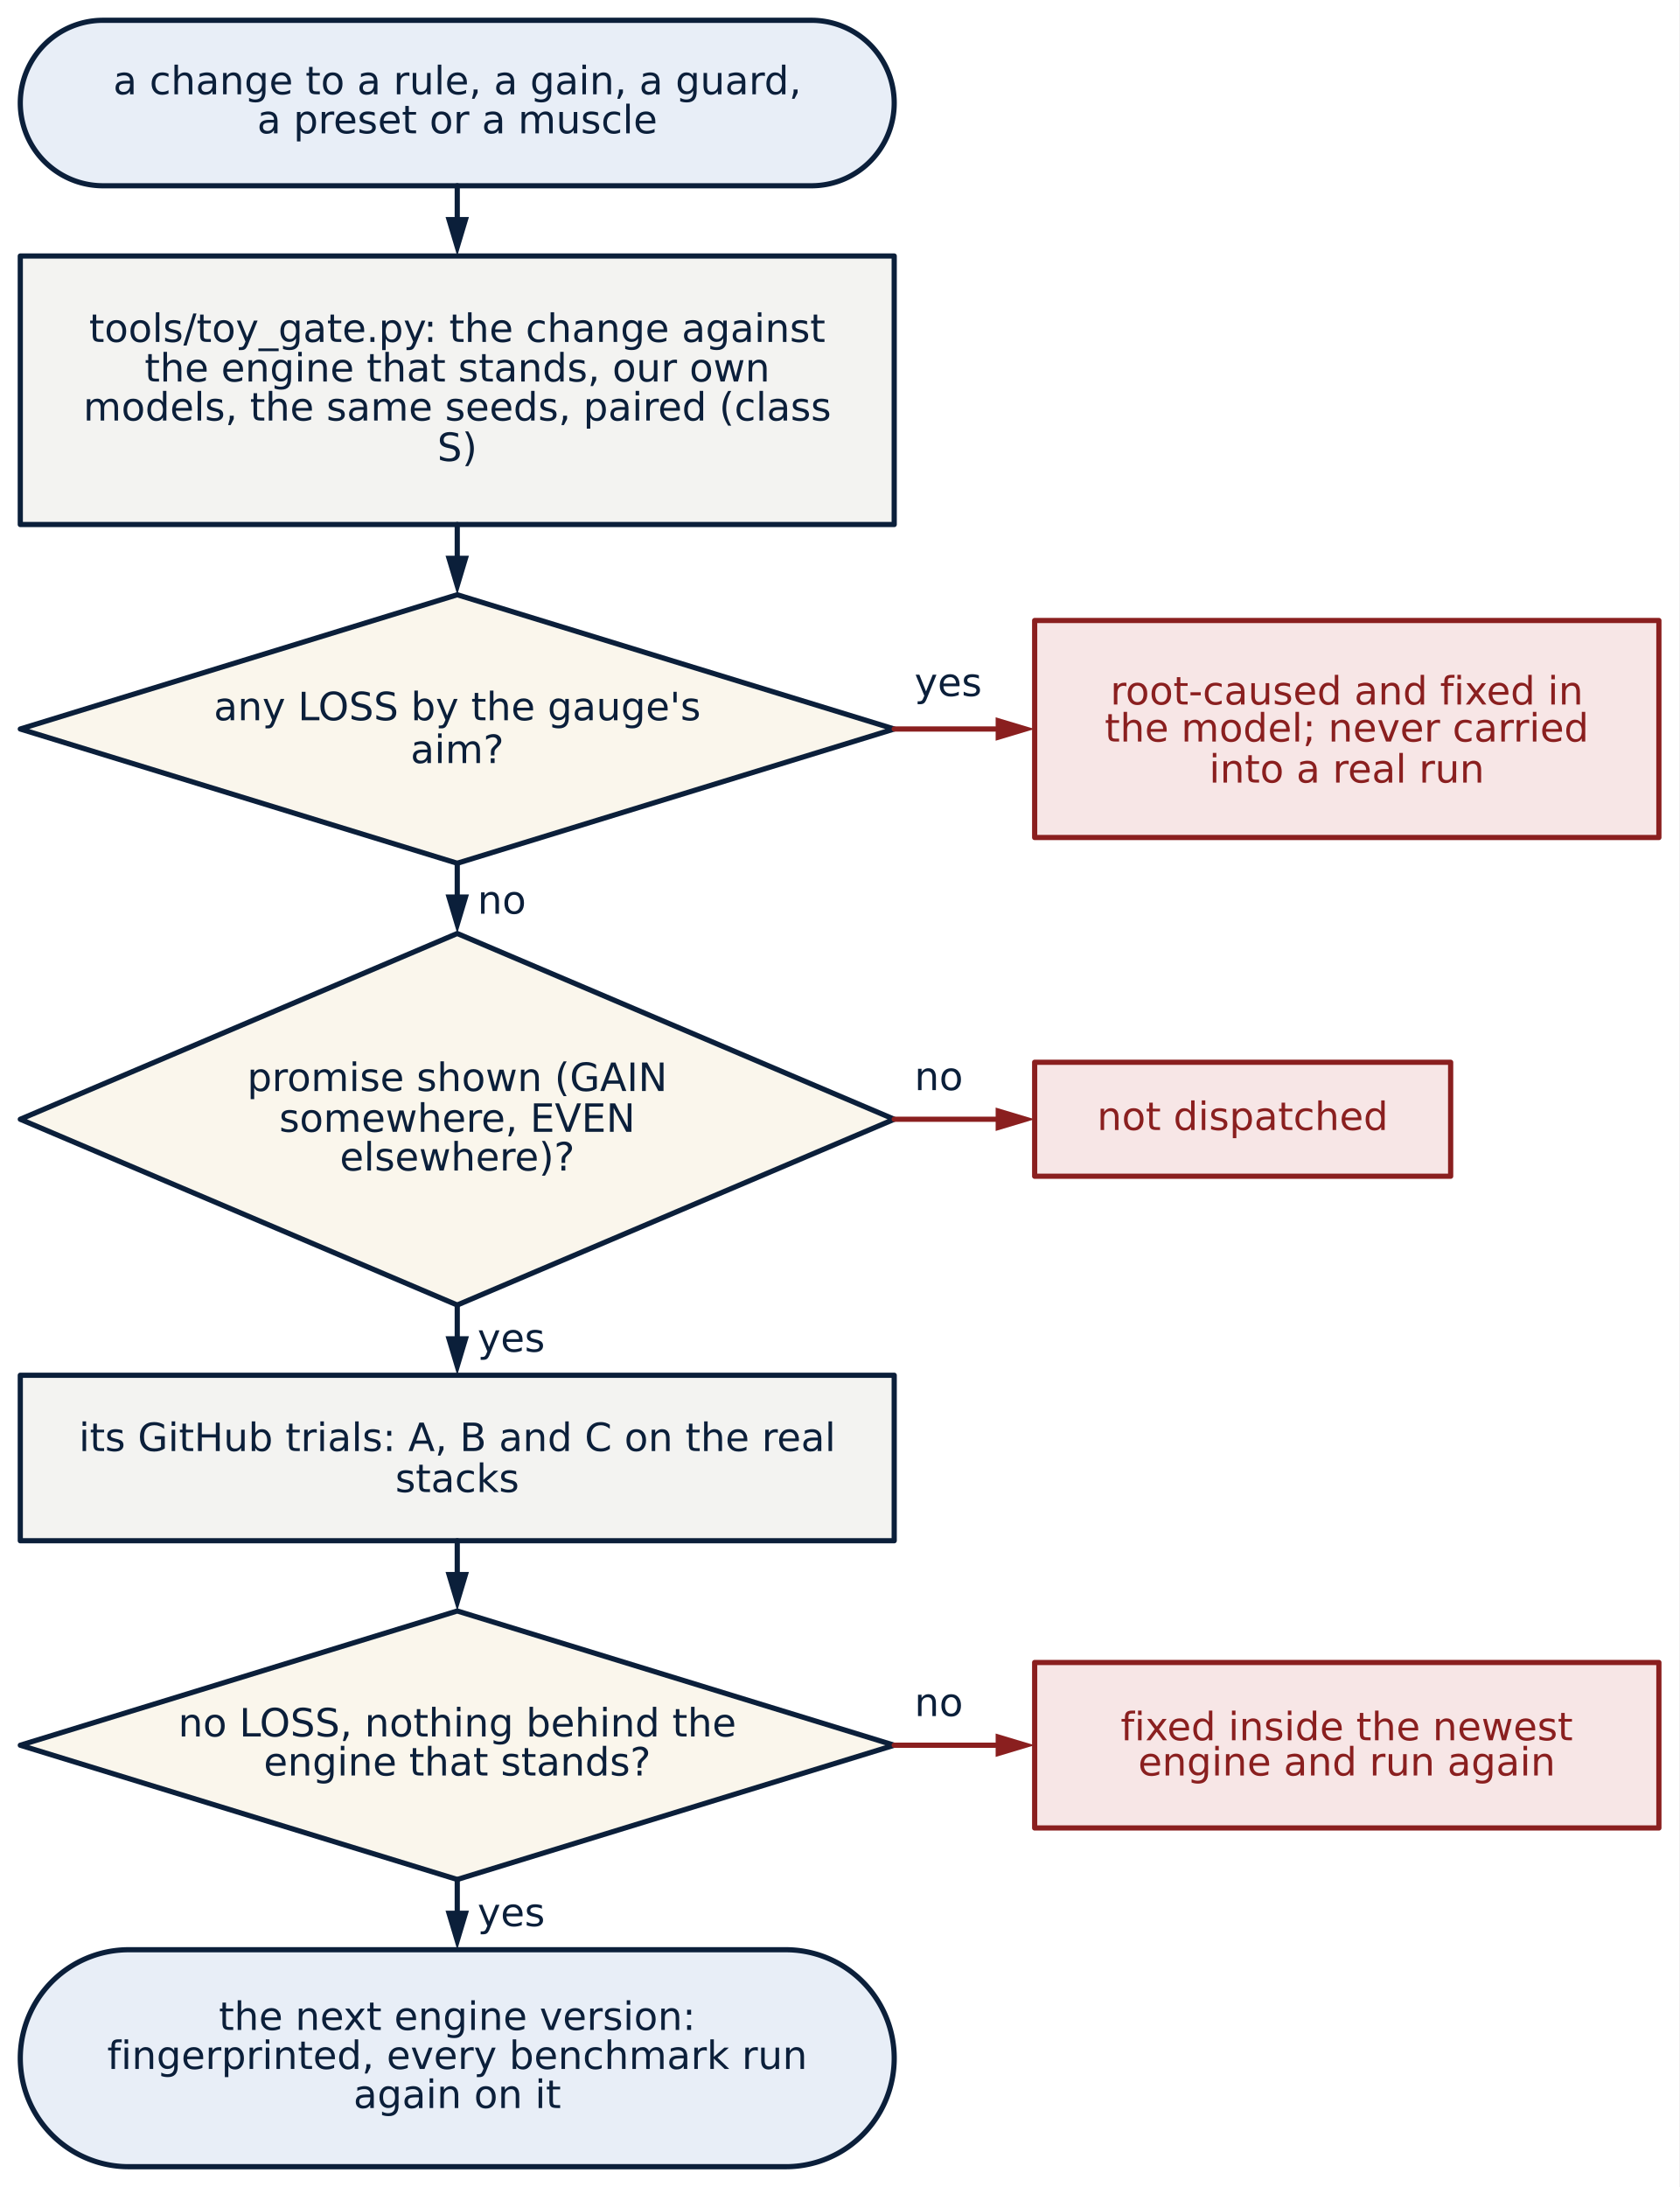
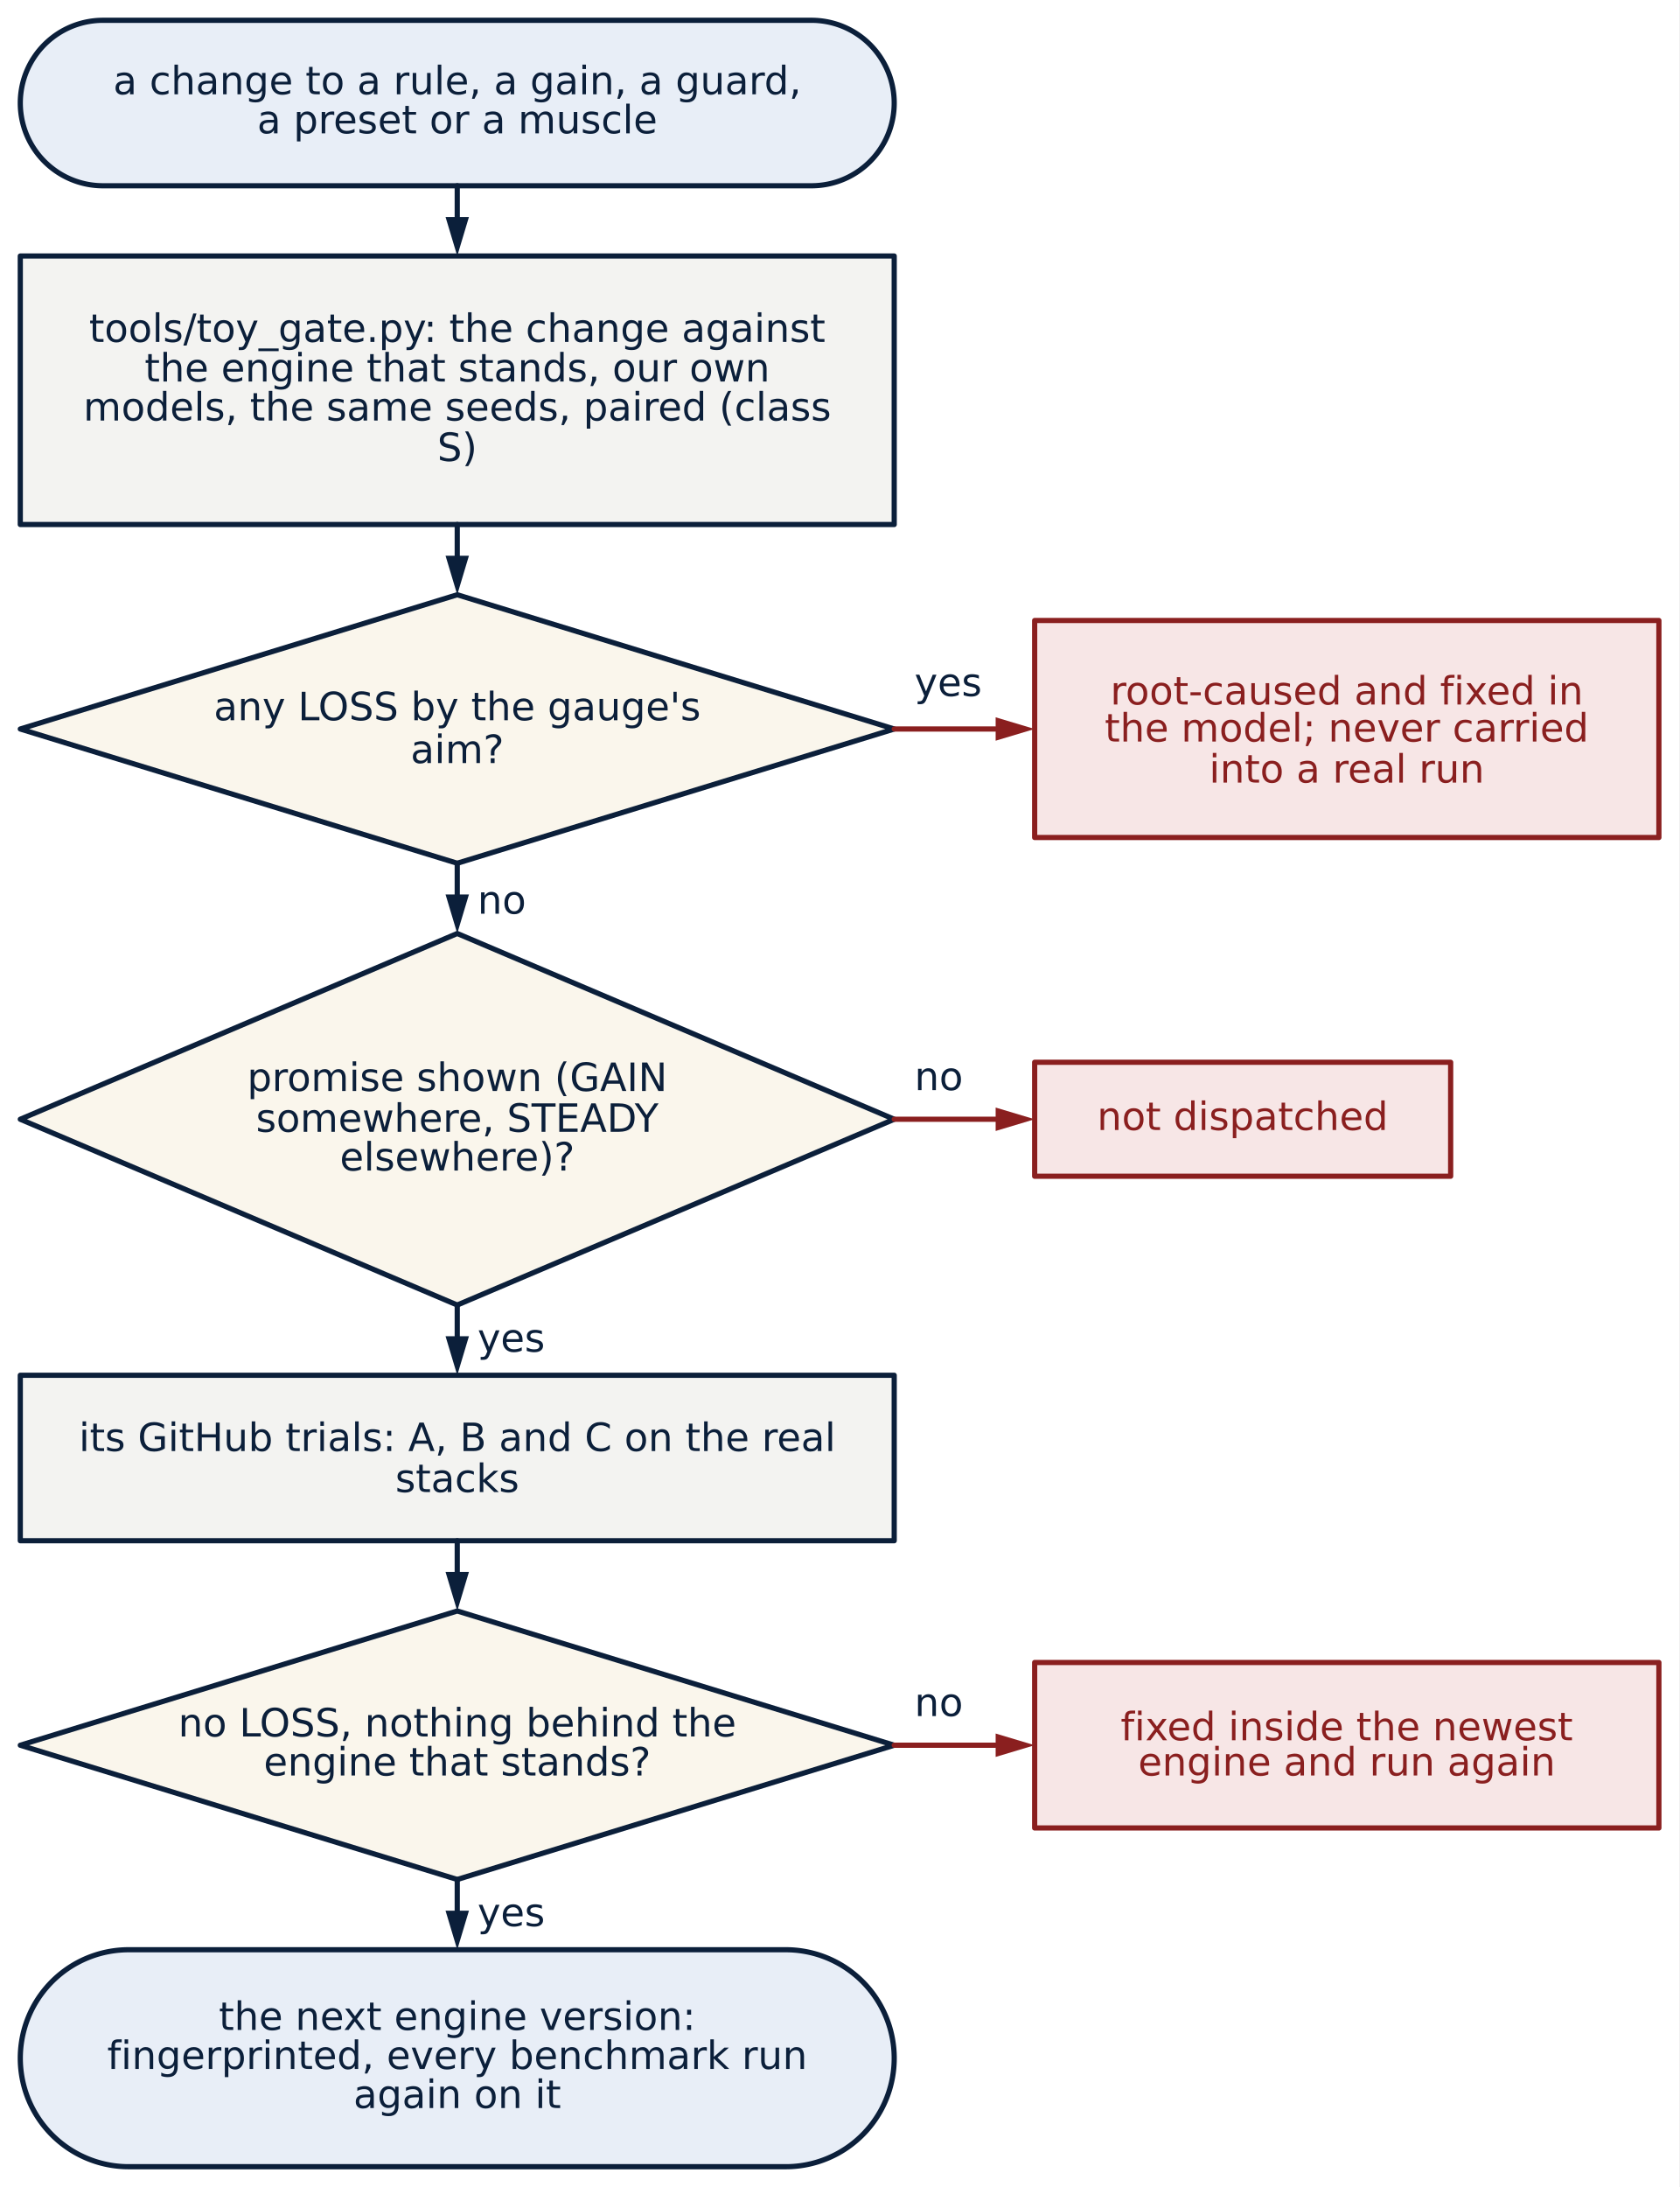
<svg xmlns="http://www.w3.org/2000/svg" width="387.36pt" height="504.36pt" viewBox="0 0 387.36 504.36" version="1.1">
  <defs>
    <style type="text/css">*{stroke-linejoin: round; stroke-linecap: butt}</style>
  </defs>
  <g id="figure_1">
    <g id="patch_1">
      <path d="M 0 504.36  L 387.36 504.36  L 387.36 0  L 0 0  z " style="fill: #ffffff" />
    </g>
    <g id="axes_1">
      <g id="patch_2">
        <path d="M 187.2 42.84  L 187.503 42.838  L 187.805 42.83  L 188.108 42.818  L 188.41 42.802  L 188.712 42.78  L 189.014 42.754  L 189.315 42.722  L 189.615 42.686  L 189.915 42.646  L 190.215 42.6  L 190.513 42.55  L 190.811 42.495  L 191.108 42.436  L 191.404 42.371  L 191.698 42.302  L 191.992 42.228  L 192.284 42.15  L 192.575 42.067  L 192.865 41.98  L 193.154 41.887  L 193.44 41.791  L 193.726 41.689  L 194.009 41.584  L 194.291 41.473  L 194.571 41.359  L 194.85 41.239  L 195.126 41.116  L 195.4 40.988  L 195.673 40.856  L 195.943 40.719  L 196.211 40.578  L 196.477 40.433  L 196.74 40.284  L 197.001 40.13  L 197.259 39.973  L 197.515 39.811  L 197.769 39.645  L 198.02 39.476  L 198.267 39.302  L 198.513 39.125  L 198.755 38.943  L 198.994 38.758  L 199.231 38.569  L 199.464 38.376  L 199.695 38.18  L 199.922 37.98  L 200.146 37.776  L 200.367 37.569  L 200.584 37.358  L 200.798 37.144  L 201.009 36.927  L 201.216 36.706  L 201.42 36.482  L 201.62 36.255  L 201.816 36.024  L 202.009 35.791  L 202.198 35.554  L 202.383 35.315  L 202.565 35.073  L 202.742 34.827  L 202.916 34.58  L 203.085 34.329  L 203.251 34.075  L 203.413 33.819  L 203.57 33.561  L 203.724 33.3  L 203.873 33.037  L 204.018 32.771  L 204.159 32.503  L 204.296 32.233  L 204.428 31.96  L 204.556 31.686  L 204.679 31.41  L 204.799 31.131  L 204.913 30.851  L 205.024 30.569  L 205.129 30.286  L 205.231 30  L 205.327 29.714  L 205.42 29.425  L 205.507 29.135  L 205.59 28.844  L 205.668 28.552  L 205.742 28.258  L 205.811 27.964  L 205.876 27.668  L 205.935 27.371  L 205.99 27.073  L 206.04 26.775  L 206.086 26.475  L 206.126 26.175  L 206.162 25.875  L 206.194 25.574  L 206.22 25.272  L 206.242 24.97  L 206.258 24.668  L 206.27 24.365  L 206.278 24.063  L 206.28 23.76  L 206.28 23.76  L 206.278 23.457  L 206.27 23.155  L 206.258 22.852  L 206.242 22.55  L 206.22 22.248  L 206.194 21.946  L 206.162 21.645  L 206.126 21.345  L 206.086 21.045  L 206.04 20.745  L 205.99 20.447  L 205.935 20.149  L 205.876 19.852  L 205.811 19.556  L 205.742 19.262  L 205.668 18.968  L 205.59 18.676  L 205.507 18.385  L 205.42 18.095  L 205.327 17.806  L 205.231 17.52  L 205.129 17.234  L 205.024 16.951  L 204.913 16.669  L 204.799 16.389  L 204.679 16.11  L 204.556 15.834  L 204.428 15.56  L 204.296 15.287  L 204.159 15.017  L 204.018 14.749  L 203.873 14.483  L 203.724 14.22  L 203.57 13.959  L 203.413 13.701  L 203.251 13.445  L 203.085 13.191  L 202.916 12.94  L 202.742 12.693  L 202.565 12.447  L 202.383 12.205  L 202.198 11.966  L 202.009 11.729  L 201.816 11.496  L 201.62 11.265  L 201.42 11.038  L 201.216 10.814  L 201.009 10.593  L 200.798 10.376  L 200.584 10.162  L 200.367 9.951  L 200.146 9.744  L 199.922 9.54  L 199.695 9.34  L 199.464 9.144  L 199.231 8.951  L 198.994 8.762  L 198.755 8.577  L 198.513 8.395  L 198.267 8.218  L 198.02 8.044  L 197.769 7.875  L 197.515 7.709  L 197.259 7.547  L 197.001 7.39  L 196.74 7.236  L 196.477 7.087  L 196.211 6.942  L 195.943 6.801  L 195.673 6.664  L 195.4 6.532  L 195.126 6.404  L 194.85 6.281  L 194.571 6.161  L 194.291 6.047  L 194.009 5.936  L 193.726 5.831  L 193.44 5.729  L 193.154 5.633  L 192.865 5.54  L 192.575 5.453  L 192.284 5.37  L 191.992 5.292  L 191.698 5.218  L 191.404 5.149  L 191.108 5.084  L 190.811 5.025  L 190.513 4.97  L 190.215 4.92  L 189.915 4.874  L 189.615 4.834  L 189.315 4.798  L 189.014 4.766  L 188.712 4.74  L 188.41 4.718  L 188.108 4.702  L 187.805 4.69  L 187.503 4.682  L 187.2 4.68  L 23.76 4.68  L 23.457 4.682  L 23.155 4.69  L 22.852 4.702  L 22.55 4.718  L 22.248 4.74  L 21.946 4.766  L 21.645 4.798  L 21.345 4.834  L 21.045 4.874  L 20.745 4.92  L 20.447 4.97  L 20.149 5.025  L 19.852 5.084  L 19.556 5.149  L 19.262 5.218  L 18.968 5.292  L 18.676 5.37  L 18.385 5.453  L 18.095 5.54  L 17.806 5.633  L 17.52 5.729  L 17.234 5.831  L 16.951 5.936  L 16.669 6.047  L 16.389 6.161  L 16.11 6.281  L 15.834 6.404  L 15.56 6.532  L 15.287 6.664  L 15.017 6.801  L 14.749 6.942  L 14.483 7.087  L 14.22 7.236  L 13.959 7.39  L 13.701 7.547  L 13.445 7.709  L 13.191 7.875  L 12.94 8.044  L 12.693 8.218  L 12.447 8.395  L 12.205 8.577  L 11.966 8.762  L 11.729 8.951  L 11.496 9.144  L 11.265 9.34  L 11.038 9.54  L 10.814 9.744  L 10.593 9.951  L 10.376 10.162  L 10.162 10.376  L 9.951 10.593  L 9.744 10.814  L 9.54 11.038  L 9.34 11.265  L 9.144 11.496  L 8.951 11.729  L 8.762 11.966  L 8.577 12.205  L 8.395 12.447  L 8.218 12.693  L 8.044 12.94  L 7.875 13.191  L 7.709 13.445  L 7.547 13.701  L 7.39 13.959  L 7.236 14.22  L 7.087 14.483  L 6.942 14.749  L 6.801 15.017  L 6.664 15.287  L 6.532 15.56  L 6.404 15.834  L 6.281 16.11  L 6.161 16.389  L 6.047 16.669  L 5.936 16.951  L 5.831 17.234  L 5.729 17.52  L 5.633 17.806  L 5.54 18.095  L 5.453 18.385  L 5.37 18.676  L 5.292 18.968  L 5.218 19.262  L 5.149 19.556  L 5.084 19.852  L 5.025 20.149  L 4.97 20.447  L 4.92 20.745  L 4.874 21.045  L 4.834 21.345  L 4.798 21.645  L 4.766 21.946  L 4.74 22.248  L 4.718 22.55  L 4.702 22.852  L 4.69 23.155  L 4.682 23.457  L 4.68 23.76  L 4.68 23.76  L 4.682 24.063  L 4.69 24.365  L 4.702 24.668  L 4.718 24.97  L 4.74 25.272  L 4.766 25.574  L 4.798 25.875  L 4.834 26.175  L 4.874 26.475  L 4.92 26.775  L 4.97 27.073  L 5.025 27.371  L 5.084 27.668  L 5.149 27.964  L 5.218 28.258  L 5.292 28.552  L 5.37 28.844  L 5.453 29.135  L 5.54 29.425  L 5.633 29.714  L 5.729 30  L 5.831 30.286  L 5.936 30.569  L 6.047 30.851  L 6.161 31.131  L 6.281 31.41  L 6.404 31.686  L 6.532 31.96  L 6.664 32.233  L 6.801 32.503  L 6.942 32.771  L 7.087 33.037  L 7.236 33.3  L 7.39 33.561  L 7.547 33.819  L 7.709 34.075  L 7.875 34.329  L 8.044 34.58  L 8.218 34.827  L 8.395 35.073  L 8.577 35.315  L 8.762 35.554  L 8.951 35.791  L 9.144 36.024  L 9.34 36.255  L 9.54 36.482  L 9.744 36.706  L 9.951 36.927  L 10.162 37.144  L 10.376 37.358  L 10.593 37.569  L 10.814 37.776  L 11.038 37.98  L 11.265 38.18  L 11.496 38.376  L 11.729 38.569  L 11.966 38.758  L 12.205 38.943  L 12.447 39.125  L 12.693 39.302  L 12.94 39.476  L 13.191 39.645  L 13.445 39.811  L 13.701 39.973  L 13.959 40.13  L 14.22 40.284  L 14.483 40.433  L 14.749 40.578  L 15.017 40.719  L 15.287 40.856  L 15.56 40.988  L 15.834 41.116  L 16.11 41.239  L 16.389 41.359  L 16.669 41.473  L 16.951 41.584  L 17.234 41.689  L 17.52 41.791  L 17.806 41.887  L 18.095 41.98  L 18.385 42.067  L 18.676 42.15  L 18.968 42.228  L 19.262 42.302  L 19.556 42.371  L 19.852 42.436  L 20.149 42.495  L 20.447 42.55  L 20.745 42.6  L 21.045 42.646  L 21.345 42.686  L 21.645 42.722  L 21.946 42.754  L 22.248 42.78  L 22.55 42.802  L 22.852 42.818  L 23.155 42.83  L 23.457 42.838  L 23.76 42.84  z " clip-path="url(#pc55cd1b4d2)" style="fill: #e8eef7; stroke: #0b1f3a; stroke-width: 1.2; stroke-linecap: round" />
      </g>
      <g id="patch_3">
        <path d="M 4.68 90  L 4.68 59.04  L 206.28 59.04  L 206.28 120.96  L 4.68 120.96  z " clip-path="url(#pc55cd1b4d2)" style="fill: #f3f3f1; stroke: #f3f3f1; stroke-linejoin: miter" />
      </g>
      <g id="patch_4">
        <path d="M 4.68 168.12  L 105.48 137.16  L 206.28 168.12  L 105.48 199.08  z " clip-path="url(#pc55cd1b4d2)" style="fill: #faf6ec; stroke: #0b1f3a; stroke-width: 1.2; stroke-linecap: round" />
      </g>
      <g id="patch_5">
        <path d="M 238.68 168.12  L 238.68 143.1  L 382.68 143.1  L 382.68 193.14  L 238.68 193.14  z " clip-path="url(#pc55cd1b4d2)" style="fill: #f7e6e6; stroke: #f7e6e6; stroke-linejoin: miter" />
      </g>
      <g id="patch_6">
        <path d="M 4.68 258.12  L 105.48 215.28  L 206.28 258.12  L 105.48 300.96  z " clip-path="url(#pc55cd1b4d2)" style="fill: #faf6ec; stroke: #0b1f3a; stroke-width: 1.2; stroke-linecap: round" />
      </g>
      <g id="patch_7">
        <path d="M 238.68 258.12  L 238.68 244.98  L 334.642 244.98  L 334.642 271.26  L 238.68 271.26  z " clip-path="url(#pc55cd1b4d2)" style="fill: #f7e6e6; stroke: #f7e6e6; stroke-linejoin: miter" />
      </g>
      <g id="patch_8">
        <path d="M 4.68 336.24  L 4.68 317.16  L 206.28 317.16  L 206.28 355.32  L 4.68 355.32  z " clip-path="url(#pc55cd1b4d2)" style="fill: #f3f3f1; stroke: #f3f3f1; stroke-linejoin: miter" />
      </g>
      <g id="patch_9">
        <path d="M 4.68 402.48  L 105.48 371.52  L 206.28 402.48  L 105.48 433.44  z " clip-path="url(#pc55cd1b4d2)" style="fill: #faf6ec; stroke: #0b1f3a; stroke-width: 1.2; stroke-linecap: round" />
      </g>
      <g id="patch_10">
        <path d="M 238.68 402.48  L 238.68 383.4  L 382.68 383.4  L 382.68 421.56  L 238.68 421.56  z " clip-path="url(#pc55cd1b4d2)" style="fill: #f7e6e6; stroke: #f7e6e6; stroke-linejoin: miter" />
      </g>
      <g id="patch_11">
        <path d="M 181.26 499.68  L 181.657 499.677  L 182.054 499.667  L 182.451 499.652  L 182.847 499.63  L 183.243 499.601  L 183.638 499.567  L 184.033 499.526  L 184.427 499.479  L 184.821 499.425  L 185.213 499.366  L 185.605 499.3  L 185.995 499.228  L 186.384 499.15  L 186.772 499.065  L 187.159 498.975  L 187.544 498.878  L 187.927 498.775  L 188.309 498.667  L 188.689 498.552  L 189.067 498.431  L 189.443 498.304  L 189.817 498.171  L 190.189 498.032  L 190.559 497.888  L 190.926 497.737  L 191.291 497.581  L 191.654 497.419  L 192.013 497.251  L 192.371 497.078  L 192.725 496.899  L 193.076 496.714  L 193.425 496.524  L 193.77 496.328  L 194.112 496.127  L 194.451 495.92  L 194.787 495.708  L 195.119 495.491  L 195.448 495.268  L 195.773 495.041  L 196.095 494.808  L 196.412 494.57  L 196.726 494.327  L 197.036 494.079  L 197.343 493.826  L 197.645 493.569  L 197.943 493.307  L 198.236 493.039  L 198.526 492.768  L 198.811 492.492  L 199.092 492.211  L 199.368 491.926  L 199.639 491.636  L 199.907 491.343  L 200.169 491.045  L 200.426 490.743  L 200.679 490.436  L 200.927 490.126  L 201.17 489.812  L 201.408 489.495  L 201.641 489.173  L 201.868 488.848  L 202.091 488.519  L 202.308 488.187  L 202.52 487.851  L 202.727 487.512  L 202.928 487.17  L 203.124 486.825  L 203.314 486.476  L 203.499 486.125  L 203.678 485.771  L 203.851 485.413  L 204.019 485.054  L 204.181 484.691  L 204.337 484.326  L 204.488 483.959  L 204.632 483.589  L 204.771 483.217  L 204.904 482.843  L 205.031 482.467  L 205.152 482.089  L 205.267 481.709  L 205.375 481.327  L 205.478 480.944  L 205.575 480.559  L 205.665 480.172  L 205.75 479.784  L 205.828 479.395  L 205.9 479.005  L 205.966 478.613  L 206.025 478.221  L 206.079 477.827  L 206.126 477.433  L 206.167 477.038  L 206.201 476.643  L 206.23 476.247  L 206.252 475.851  L 206.267 475.454  L 206.277 475.057  L 206.28 474.66  L 206.28 474.66  L 206.277 474.263  L 206.267 473.866  L 206.252 473.469  L 206.23 473.073  L 206.201 472.677  L 206.167 472.282  L 206.126 471.887  L 206.079 471.493  L 206.025 471.099  L 205.966 470.707  L 205.9 470.315  L 205.828 469.925  L 205.75 469.536  L 205.665 469.148  L 205.575 468.761  L 205.478 468.376  L 205.375 467.993  L 205.267 467.611  L 205.152 467.231  L 205.031 466.853  L 204.904 466.477  L 204.771 466.103  L 204.632 465.731  L 204.488 465.361  L 204.337 464.994  L 204.181 464.629  L 204.019 464.266  L 203.851 463.907  L 203.678 463.549  L 203.499 463.195  L 203.314 462.844  L 203.124 462.495  L 202.928 462.15  L 202.727 461.808  L 202.52 461.469  L 202.308 461.133  L 202.091 460.801  L 201.868 460.472  L 201.641 460.147  L 201.408 459.825  L 201.17 459.508  L 200.927 459.194  L 200.679 458.884  L 200.426 458.577  L 200.169 458.275  L 199.907 457.977  L 199.639 457.684  L 199.368 457.394  L 199.092 457.109  L 198.811 456.828  L 198.526 456.552  L 198.236 456.281  L 197.943 456.013  L 197.645 455.751  L 197.343 455.494  L 197.036 455.241  L 196.726 454.993  L 196.412 454.75  L 196.095 454.512  L 195.773 454.279  L 195.448 454.052  L 195.119 453.829  L 194.787 453.612  L 194.451 453.4  L 194.112 453.193  L 193.77 452.992  L 193.425 452.796  L 193.076 452.606  L 192.725 452.421  L 192.371 452.242  L 192.013 452.069  L 191.654 451.901  L 191.291 451.739  L 190.926 451.583  L 190.559 451.432  L 190.189 451.288  L 189.817 451.149  L 189.443 451.016  L 189.067 450.889  L 188.689 450.768  L 188.309 450.653  L 187.927 450.545  L 187.544 450.442  L 187.159 450.345  L 186.772 450.255  L 186.384 450.17  L 185.995 450.092  L 185.605 450.02  L 185.213 449.954  L 184.821 449.895  L 184.427 449.841  L 184.033 449.794  L 183.638 449.753  L 183.243 449.719  L 182.847 449.69  L 182.451 449.668  L 182.054 449.653  L 181.657 449.643  L 181.26 449.64  L 29.7 449.64  L 29.303 449.643  L 28.906 449.653  L 28.509 449.668  L 28.113 449.69  L 27.717 449.719  L 27.322 449.753  L 26.927 449.794  L 26.533 449.841  L 26.139 449.895  L 25.747 449.954  L 25.355 450.02  L 24.965 450.092  L 24.576 450.17  L 24.188 450.255  L 23.801 450.345  L 23.416 450.442  L 23.033 450.545  L 22.651 450.653  L 22.271 450.768  L 21.893 450.889  L 21.517 451.016  L 21.143 451.149  L 20.771 451.288  L 20.401 451.432  L 20.034 451.583  L 19.669 451.739  L 19.306 451.901  L 18.947 452.069  L 18.589 452.242  L 18.235 452.421  L 17.884 452.606  L 17.535 452.796  L 17.19 452.992  L 16.848 453.193  L 16.509 453.4  L 16.173 453.612  L 15.841 453.829  L 15.512 454.052  L 15.187 454.279  L 14.865 454.512  L 14.548 454.75  L 14.234 454.993  L 13.924 455.241  L 13.617 455.494  L 13.315 455.751  L 13.017 456.013  L 12.724 456.281  L 12.434 456.552  L 12.149 456.828  L 11.868 457.109  L 11.592 457.394  L 11.321 457.684  L 11.053 457.977  L 10.791 458.275  L 10.534 458.577  L 10.281 458.884  L 10.033 459.194  L 9.79 459.508  L 9.552 459.825  L 9.319 460.147  L 9.092 460.472  L 8.869 460.801  L 8.652 461.133  L 8.44 461.469  L 8.233 461.808  L 8.032 462.15  L 7.836 462.495  L 7.646 462.844  L 7.461 463.195  L 7.282 463.549  L 7.109 463.907  L 6.941 464.266  L 6.779 464.629  L 6.623 464.994  L 6.472 465.361  L 6.328 465.731  L 6.189 466.103  L 6.056 466.477  L 5.929 466.853  L 5.808 467.231  L 5.693 467.611  L 5.585 467.993  L 5.482 468.376  L 5.385 468.761  L 5.295 469.148  L 5.21 469.536  L 5.132 469.925  L 5.06 470.315  L 4.994 470.707  L 4.935 471.099  L 4.881 471.493  L 4.834 471.887  L 4.793 472.282  L 4.759 472.677  L 4.73 473.073  L 4.708 473.469  L 4.693 473.866  L 4.683 474.263  L 4.68 474.66  L 4.68 474.66  L 4.683 475.057  L 4.693 475.454  L 4.708 475.851  L 4.73 476.247  L 4.759 476.643  L 4.793 477.038  L 4.834 477.433  L 4.881 477.827  L 4.935 478.221  L 4.994 478.613  L 5.06 479.005  L 5.132 479.395  L 5.21 479.784  L 5.295 480.172  L 5.385 480.559  L 5.482 480.944  L 5.585 481.327  L 5.693 481.709  L 5.808 482.089  L 5.929 482.467  L 6.056 482.843  L 6.189 483.217  L 6.328 483.589  L 6.472 483.959  L 6.623 484.326  L 6.779 484.691  L 6.941 485.054  L 7.109 485.413  L 7.282 485.771  L 7.461 486.125  L 7.646 486.476  L 7.836 486.825  L 8.032 487.17  L 8.233 487.512  L 8.44 487.851  L 8.652 488.187  L 8.869 488.519  L 9.092 488.848  L 9.319 489.173  L 9.552 489.495  L 9.79 489.812  L 10.033 490.126  L 10.281 490.436  L 10.534 490.743  L 10.791 491.045  L 11.053 491.343  L 11.321 491.636  L 11.592 491.926  L 11.868 492.211  L 12.149 492.492  L 12.434 492.768  L 12.724 493.039  L 13.017 493.307  L 13.315 493.569  L 13.617 493.826  L 13.924 494.079  L 14.234 494.327  L 14.548 494.57  L 14.865 494.808  L 15.187 495.041  L 15.512 495.268  L 15.841 495.491  L 16.173 495.708  L 16.509 495.92  L 16.848 496.127  L 17.19 496.328  L 17.535 496.524  L 17.884 496.714  L 18.235 496.899  L 18.589 497.078  L 18.947 497.251  L 19.306 497.419  L 19.669 497.581  L 20.034 497.737  L 20.401 497.888  L 20.771 498.032  L 21.143 498.171  L 21.517 498.304  L 21.893 498.431  L 22.271 498.552  L 22.651 498.667  L 23.033 498.775  L 23.416 498.878  L 23.801 498.975  L 24.188 499.065  L 24.576 499.15  L 24.965 499.228  L 25.355 499.3  L 25.747 499.366  L 26.139 499.425  L 26.533 499.479  L 26.927 499.526  L 27.322 499.567  L 27.717 499.601  L 28.113 499.63  L 28.509 499.652  L 28.906 499.667  L 29.303 499.677  L 29.7 499.68  z " clip-path="url(#pc55cd1b4d2)" style="fill: #e8eef7; stroke: #0b1f3a; stroke-width: 1.2; stroke-linecap: round" />
      </g>
      <g id="line2d_1">
        <path d="M 4.68 90  L 4.68 59.04  L 206.28 59.04  L 206.28 120.96  L 4.68 120.96  L 4.68 90  " clip-path="url(#pc55cd1b4d2)" style="fill: none; stroke: #0b1f3a; stroke-width: 1.2; stroke-linecap: round" />
      </g>
      <g id="line2d_2">
        <path d="M 105.48 42.84  L 105.48 50.94  L 105.48 50.04  " clip-path="url(#pc55cd1b4d2)" style="fill: none; stroke: #0b1f3a; stroke-width: 1.2; stroke-linecap: round" />
      </g>
      <g id="patch_12">
        <path d="M 108.18 50.04  L 105.48 59.04  L 102.78 50.04  z " clip-path="url(#pc55cd1b4d2)" style="fill: #0b1f3a" />
      </g>
      <g id="line2d_3">
        <path d="M 105.48 120.96  L 105.48 129.06  L 105.48 128.16  " clip-path="url(#pc55cd1b4d2)" style="fill: none; stroke: #0b1f3a; stroke-width: 1.2; stroke-linecap: round" />
      </g>
      <g id="patch_13">
        <path d="M 108.18 128.16  L 105.48 137.16  L 102.78 128.16  z " clip-path="url(#pc55cd1b4d2)" style="fill: #0b1f3a" />
      </g>
      <g id="line2d_4">
        <path d="M 238.68 168.12  L 238.68 143.1  L 382.68 143.1  L 382.68 193.14  L 238.68 193.14  L 238.68 168.12  " clip-path="url(#pc55cd1b4d2)" style="fill: none; stroke: #8a1f1f; stroke-width: 1.2; stroke-linecap: round" />
      </g>
      <g id="line2d_5">
        <path d="M 206.28 168.12  L 222.48 168.12  L 229.68 168.12  " clip-path="url(#pc55cd1b4d2)" style="fill: none; stroke: #8a1f1f; stroke-width: 1.2; stroke-linecap: round" />
      </g>
      <g id="patch_14">
        <path d="M 229.68 165.42  L 238.68 168.12  L 229.68 170.82  z " clip-path="url(#pc55cd1b4d2)" style="fill: #8a1f1f" />
      </g>
      <g id="line2d_6">
        <path d="M 105.48 199.08  L 105.48 207.18  L 105.48 206.28  " clip-path="url(#pc55cd1b4d2)" style="fill: none; stroke: #0b1f3a; stroke-width: 1.2; stroke-linecap: round" />
      </g>
      <g id="patch_15">
        <path d="M 108.18 206.28  L 105.48 215.28  L 102.78 206.28  z " clip-path="url(#pc55cd1b4d2)" style="fill: #0b1f3a" />
      </g>
      <g id="line2d_7">
        <path d="M 238.68 258.12  L 238.68 244.98  L 334.642 244.98  L 334.642 271.26  L 238.68 271.26  L 238.68 258.12  " clip-path="url(#pc55cd1b4d2)" style="fill: none; stroke: #8a1f1f; stroke-width: 1.2; stroke-linecap: round" />
      </g>
      <g id="line2d_8">
        <path d="M 206.28 258.12  L 222.48 258.12  L 229.68 258.12  " clip-path="url(#pc55cd1b4d2)" style="fill: none; stroke: #8a1f1f; stroke-width: 1.2; stroke-linecap: round" />
      </g>
      <g id="patch_16">
        <path d="M 229.68 255.42  L 238.68 258.12  L 229.68 260.82  z " clip-path="url(#pc55cd1b4d2)" style="fill: #8a1f1f" />
      </g>
      <g id="line2d_9">
        <path d="M 4.68 336.24  L 4.68 317.16  L 206.28 317.16  L 206.28 355.32  L 4.68 355.32  L 4.68 336.24  " clip-path="url(#pc55cd1b4d2)" style="fill: none; stroke: #0b1f3a; stroke-width: 1.2; stroke-linecap: round" />
      </g>
      <g id="line2d_10">
        <path d="M 105.48 300.96  L 105.48 309.06  L 105.48 308.16  " clip-path="url(#pc55cd1b4d2)" style="fill: none; stroke: #0b1f3a; stroke-width: 1.2; stroke-linecap: round" />
      </g>
      <g id="patch_17">
        <path d="M 108.18 308.16  L 105.48 317.16  L 102.78 308.16  z " clip-path="url(#pc55cd1b4d2)" style="fill: #0b1f3a" />
      </g>
      <g id="line2d_11">
        <path d="M 105.48 355.32  L 105.48 363.42  L 105.48 362.52  " clip-path="url(#pc55cd1b4d2)" style="fill: none; stroke: #0b1f3a; stroke-width: 1.2; stroke-linecap: round" />
      </g>
      <g id="patch_18">
        <path d="M 108.18 362.52  L 105.48 371.52  L 102.78 362.52  z " clip-path="url(#pc55cd1b4d2)" style="fill: #0b1f3a" />
      </g>
      <g id="line2d_12">
        <path d="M 238.68 402.48  L 238.68 383.4  L 382.68 383.4  L 382.68 421.56  L 238.68 421.56  L 238.68 402.48  " clip-path="url(#pc55cd1b4d2)" style="fill: none; stroke: #8a1f1f; stroke-width: 1.2; stroke-linecap: round" />
      </g>
      <g id="line2d_13">
        <path d="M 206.28 402.48  L 222.48 402.48  L 229.68 402.48  " clip-path="url(#pc55cd1b4d2)" style="fill: none; stroke: #8a1f1f; stroke-width: 1.2; stroke-linecap: round" />
      </g>
      <g id="patch_19">
        <path d="M 229.68 399.78  L 238.68 402.48  L 229.68 405.18  z " clip-path="url(#pc55cd1b4d2)" style="fill: #8a1f1f" />
      </g>
      <g id="line2d_14">
        <path d="M 105.48 433.44  L 105.48 441.54  L 105.48 440.64  " clip-path="url(#pc55cd1b4d2)" style="fill: none; stroke: #0b1f3a; stroke-width: 1.2; stroke-linecap: round" />
      </g>
      <g id="patch_20">
        <path d="M 108.18 440.64  L 105.48 449.64  L 102.78 440.64  z " clip-path="url(#pc55cd1b4d2)" style="fill: #0b1f3a" />
      </g>
      <g id="text_1">
        <text style="font-size: 9px; font-family: 'DejaVu Sans'; fill: #0b1f3a" transform="translate(26.10703 21.74344)">a change to a rule, a gain, a guard,</text>
        <text style="font-size: 9px; font-family: 'DejaVu Sans'; fill: #0b1f3a" transform="translate(59.31422 30.74344)">a preset or a muscle</text>
      </g>
      <g id="text_2">
        <text style="font-size: 9px; font-family: 'DejaVu Sans'; fill: #0b1f3a" transform="translate(20.56219 78.85828)">tools/toy_gate.py: the change against</text>
        <text style="font-size: 9px; font-family: 'DejaVu Sans'; fill: #0b1f3a" transform="translate(33.3682 87.98344)">the engine that stands, our own</text>
        <text style="font-size: 9px; font-family: 'DejaVu Sans'; fill: #0b1f3a" transform="translate(19.22273 96.98344)">models, the same seeds, paired (class</text>
        <text style="font-size: 9px; font-family: 'DejaVu Sans'; fill: #0b1f3a" transform="translate(100.8675 106.3209)">S)</text>
      </g>
      <g id="text_3">
        <text style="font-size: 9px; font-family: 'DejaVu Sans'; text-anchor: start; fill: #0b1f3a" x="110.16" y="210.716" transform="rotate(-0 110.16 210.716)">no</text>
      </g>
      <g id="text_4">
        <text style="font-size: 9px; font-family: 'DejaVu Sans'; text-anchor: start; fill: #0b1f3a" x="210.96" y="160.524" transform="rotate(-0 210.96 160.5241)">yes</text>
      </g>
      <g id="text_5">
        <text style="font-size: 9px; font-family: 'DejaVu Sans'; fill: #0b1f3a" transform="translate(49.30523 166.1034)">any LOSS by the gauge's</text>
        <text style="font-size: 9px; font-family: 'DejaVu Sans'; fill: #0b1f3a" transform="translate(94.70039 175.9753)">aim?</text>
      </g>
      <g id="text_6">
        <text style="font-size: 9px; font-family: 'DejaVu Sans'; fill: #8a1f1f" transform="translate(256.1372 162.4753)">root-caused and fixed in</text>
        <text style="font-size: 9px; font-family: 'DejaVu Sans'; fill: #8a1f1f" transform="translate(254.8441 171.0162)">the model; never carried</text>
        <text style="font-size: 9px; font-family: 'DejaVu Sans'; fill: #8a1f1f" transform="translate(278.9311 180.4753)">into a real run</text>
      </g>
      <g id="text_7">
        <text style="font-size: 9px; font-family: 'DejaVu Sans'; text-anchor: start; fill: #0b1f3a" x="110.16" y="311.724" transform="rotate(-0 110.16 311.7241)">yes</text>
      </g>
      <g id="text_8">
        <text style="font-size: 9px; font-family: 'DejaVu Sans'; text-anchor: start; fill: #0b1f3a" x="210.96" y="251.396" transform="rotate(-0 210.96 251.396)">no</text>
      </g>
      <g id="text_9">
        <text style="font-size: 9px; font-family: 'DejaVu Sans'; fill: #0b1f3a" transform="translate(57.0157 251.6034)">promise shown (GAIN</text>
-         <text style="font-size: 9px; font-family: 'DejaVu Sans'; fill: #0b1f3a" transform="translate(64.4175 261.0162)">somewhere, EVEN</text>
+         <text style="font-size: 9px; font-family: 'DejaVu Sans'; fill: #0b1f3a" transform="translate(59.05477 261.0162)">somewhere, STEADY</text>
        <text style="font-size: 9px; font-family: 'DejaVu Sans'; fill: #0b1f3a" transform="translate(78.38297 269.9459)">elsewhere)?</text>
      </g>
      <g id="text_10">
        <text style="font-size: 9px; font-family: 'DejaVu Sans'; text-anchor: middle; fill: #8a1f1f" x="286.661" y="260.603" transform="rotate(-0 286.6612 260.6034)">not dispatched</text>
      </g>
      <g id="text_11">
        <text style="font-size: 9px; font-family: 'DejaVu Sans'; fill: #0b1f3a" transform="translate(18.2018 334.6362)">its GitHub trials: A, B and C on the real</text>
        <text style="font-size: 9px; font-family: 'DejaVu Sans'; fill: #0b1f3a" transform="translate(91.18969 344.0953)">stacks</text>
      </g>
      <g id="text_12">
        <text style="font-size: 9px; font-family: 'DejaVu Sans'; text-anchor: start; fill: #0b1f3a" x="110.16" y="444.204" transform="rotate(-0 110.16 444.2041)">yes</text>
      </g>
      <g id="text_13">
        <text style="font-size: 9px; font-family: 'DejaVu Sans'; text-anchor: start; fill: #0b1f3a" x="210.96" y="395.756" transform="rotate(-0 210.96 395.756)">no</text>
      </g>
      <g id="text_14">
        <text style="font-size: 9px; font-family: 'DejaVu Sans'; fill: #0b1f3a" transform="translate(41.11945 400.4634)">no LOSS, nothing behind the</text>
        <text style="font-size: 9px; font-family: 'DejaVu Sans'; fill: #0b1f3a" transform="translate(60.82594 409.4634)">engine that stands?</text>
      </g>
      <g id="text_15">
        <text style="font-size: 9px; font-family: 'DejaVu Sans'; fill: #8a1f1f" transform="translate(258.5194 401.3353)">fixed inside the newest</text>
        <text style="font-size: 9px; font-family: 'DejaVu Sans'; fill: #8a1f1f" transform="translate(262.5469 409.4634)">engine and run again</text>
      </g>
      <g id="text_16">
        <text style="font-size: 9px; font-family: 'DejaVu Sans'; fill: #0b1f3a" transform="translate(50.48859 468.1434)">the next engine version:</text>
        <text style="font-size: 9px; font-family: 'DejaVu Sans'; fill: #0b1f3a" transform="translate(24.73031 477.1434)">fingerprinted, every benchmark run</text>
        <text style="font-size: 9px; font-family: 'DejaVu Sans'; fill: #0b1f3a" transform="translate(81.52594 486.1434)">again on it</text>
      </g>
    </g>
  </g>
  <defs>
    <clipPath id="pc55cd1b4d2">
      <rect x="0" y="0" width="387.36" height="504.36" />
    </clipPath>
  </defs>
</svg>
